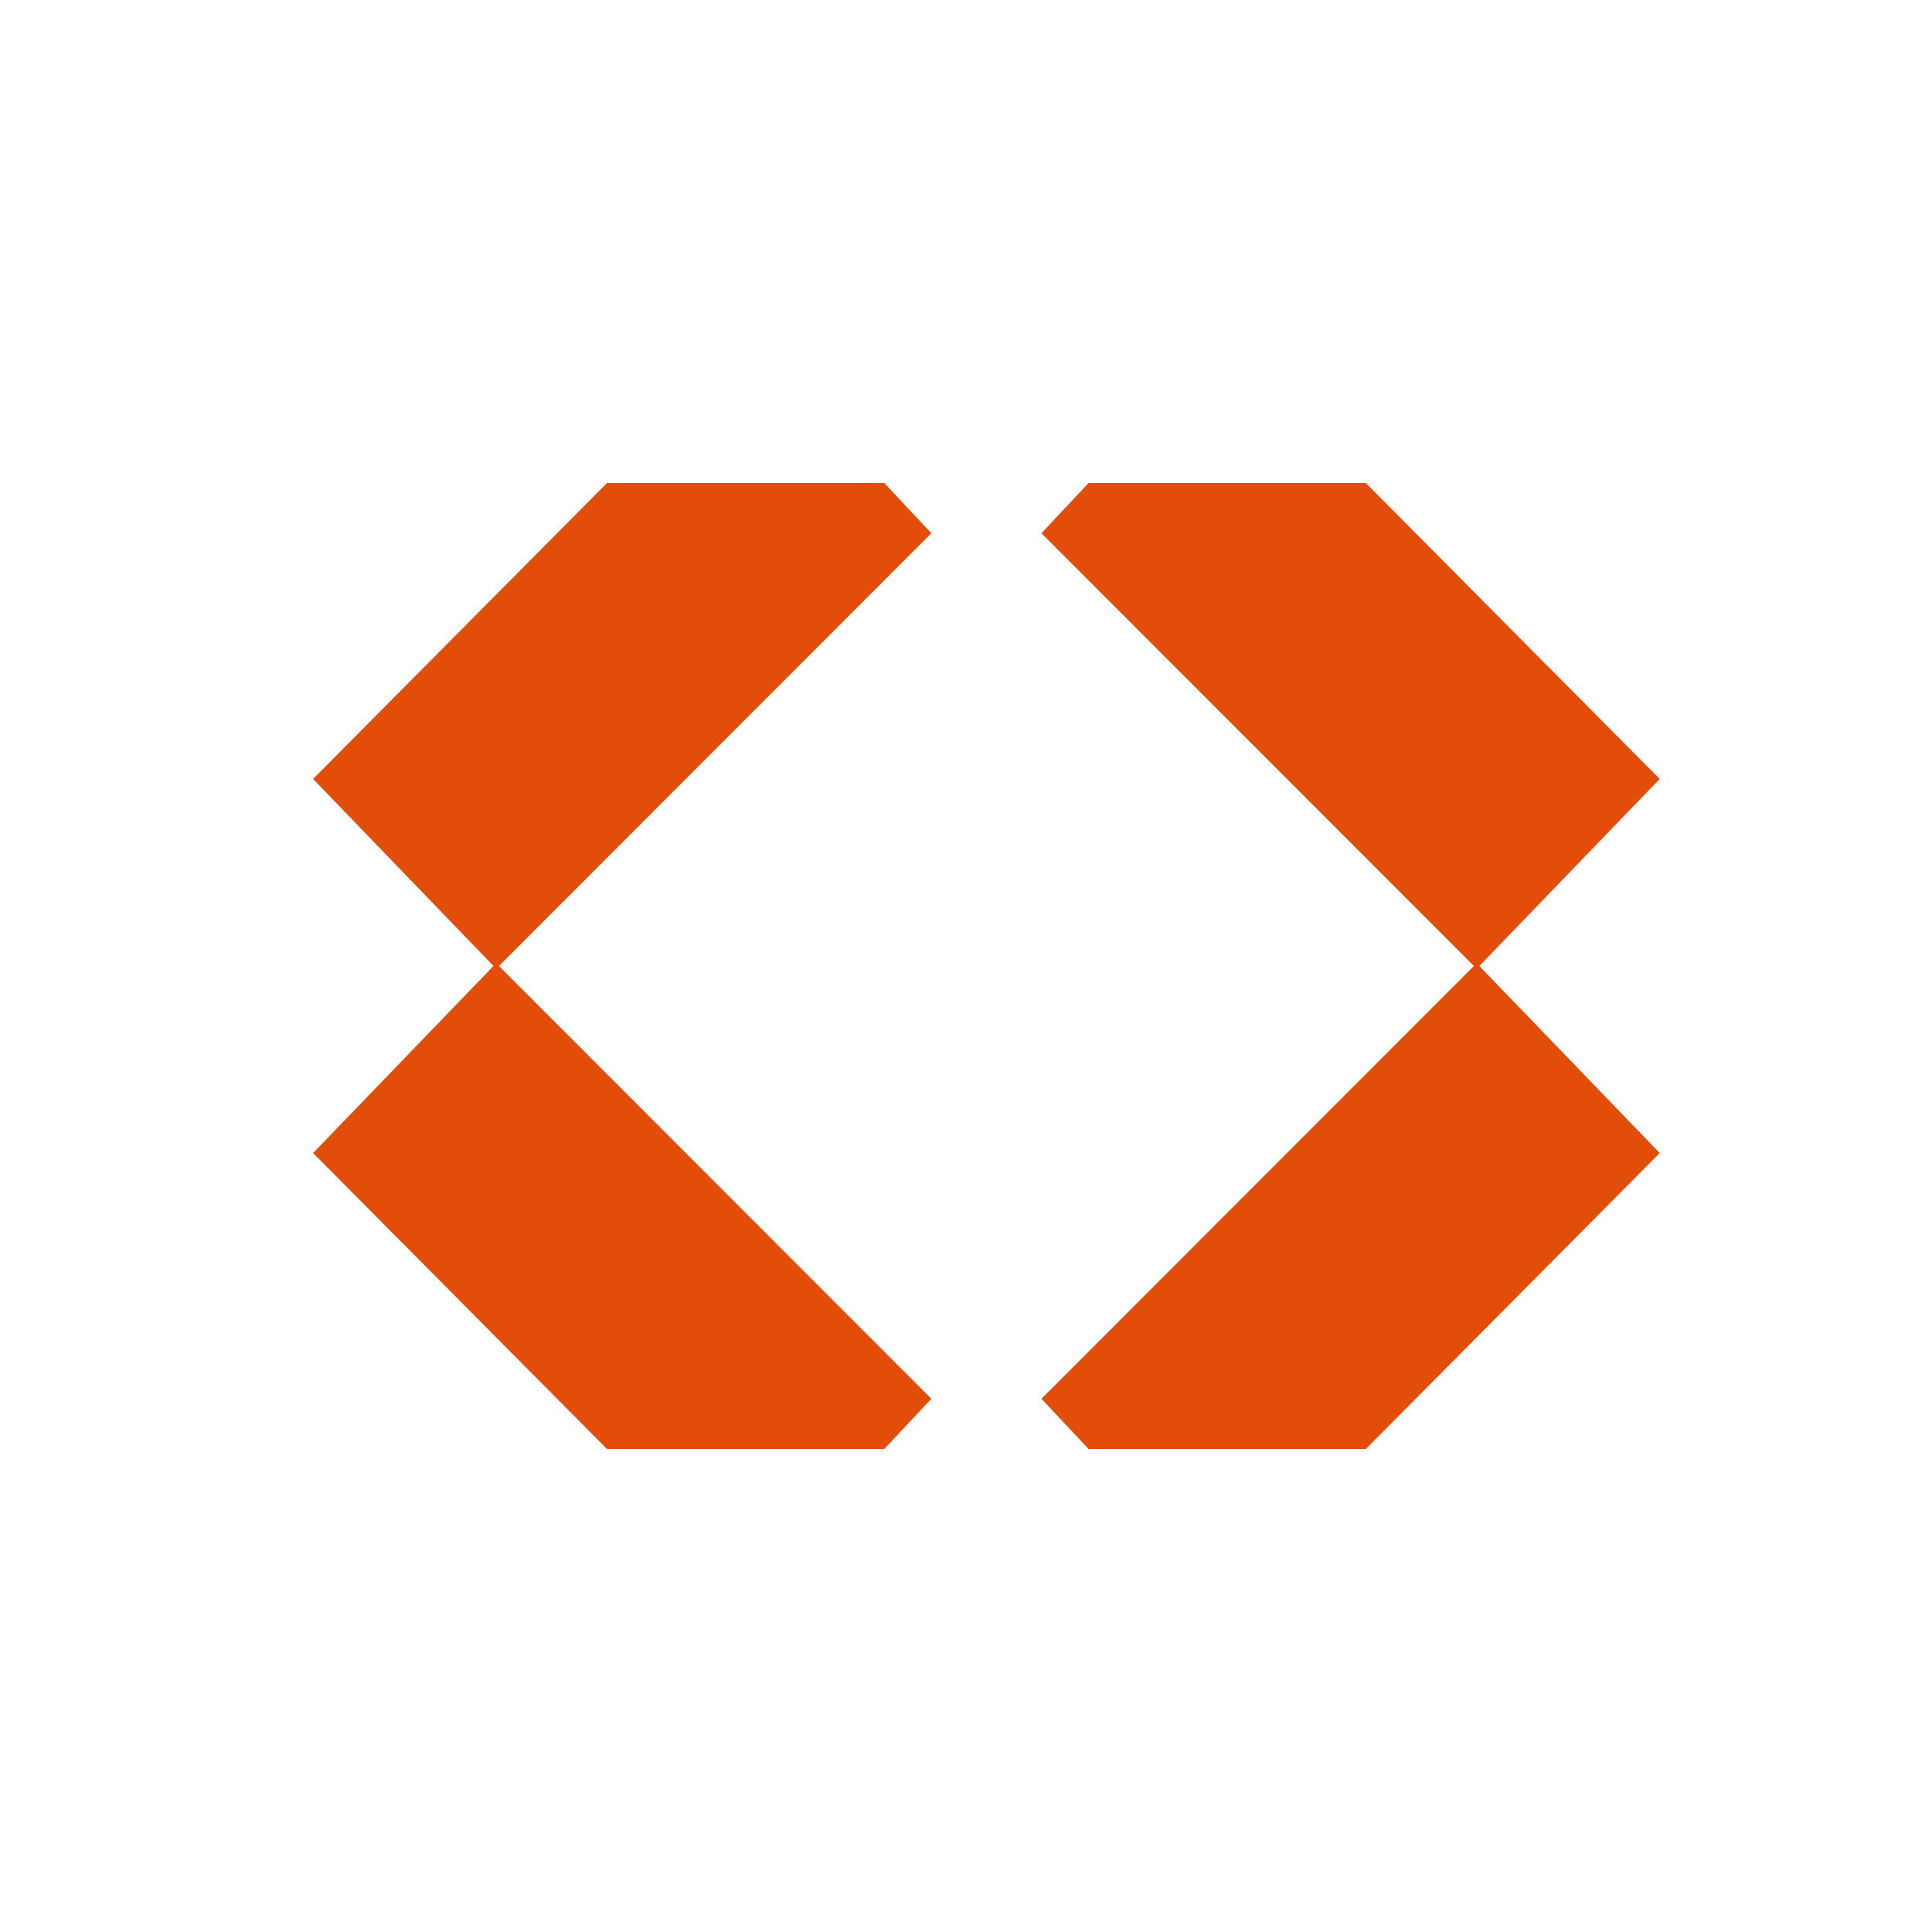
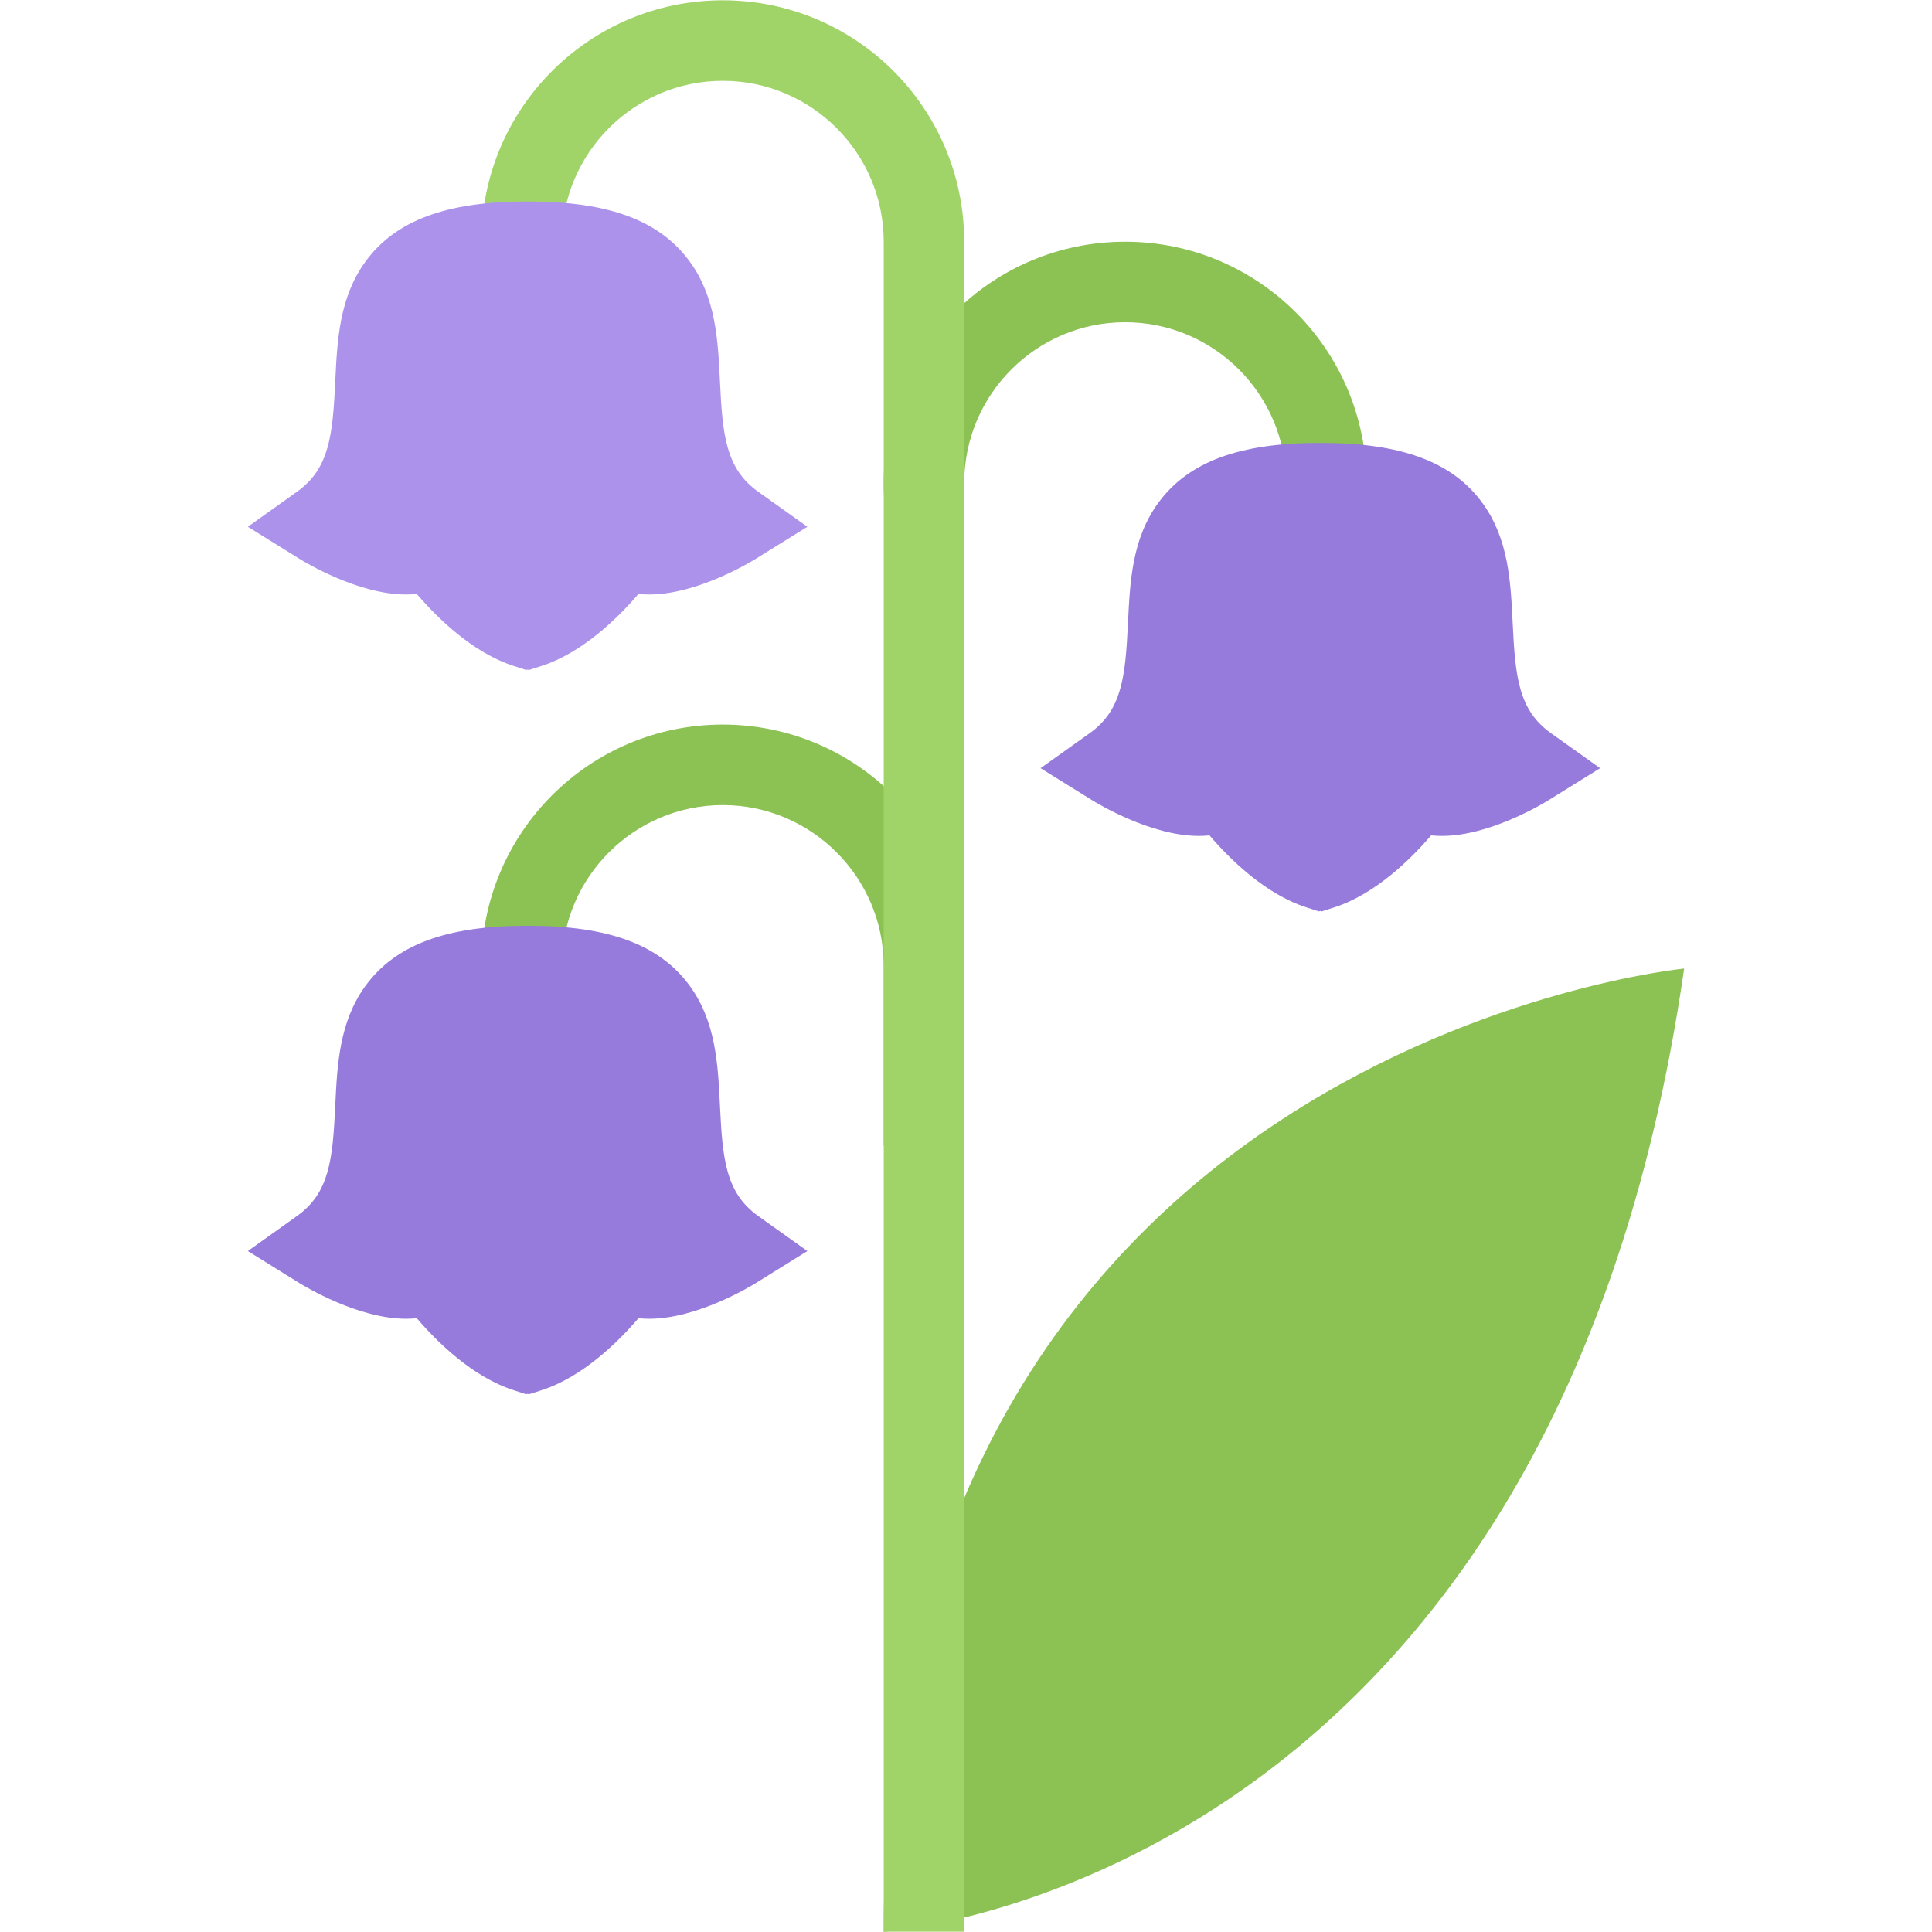
- <svg xmlns="http://www.w3.org/2000/svg" viewBox="0 0 16 16" fill="currentColor" width="16" height="16">
-   <style>
-         path { fill: #E34D0A; }
-         @media (prefers-color-scheme: dark) {
-             path { fill: #F7CC16; }
-         }
-     </style>
-   <path d="M5.027 12L2.593 9.549L4.109 7.977L7.713 11.584L7.323 12H5.027Z" />
-   <path d="M5.027 4L2.593 6.451L4.109 8.023L7.713 4.416L7.323 4H5.027Z" />
-   <path d="M11.311 12L13.745 9.549L12.229 7.977L8.625 11.584L9.015 12H11.311Z" />
-   <path d="M11.311 4L13.745 6.451L12.229 8.023L8.625 4.416L9.015 4H11.311Z" />
+ <svg xmlns="http://www.w3.org/2000/svg" t="1726281545010" class="icon" viewBox="0 0 1024 1024" version="1.1" p-id="4466" width="32" height="32">
+   <path d="M468.388 1023.844s354.08-22.554 424.244-510.5c0 0-424.244 41.332-424.244 510.5zM511.046 256.078c0-47.018 38.254-85.288 85.3-85.288 47.05 0 85.32 38.27 85.32 85.288h42.64c0-70.666-57.292-127.96-127.96-127.96-70.664 0-127.958 57.294-127.958 127.96 0 37.926 16.478 71.948 42.658 95.376v-95.376zM383.086 384.04c-70.682 0-127.96 57.294-127.96 127.96h42.658c0-47.018 38.256-85.288 85.302-85.288 47.034 0 85.302 38.27 85.302 85.288v95.378c26.18-23.432 42.658-57.454 42.658-95.378 0-70.666-57.294-127.96-127.96-127.96z" fill="#8CC153" p-id="4467" />
+   <path d="M383.086 0.156c-70.682 0-127.96 57.294-127.96 127.96h42.658c0-47.018 38.256-85.288 85.302-85.288 47.034 0 85.302 38.27 85.302 85.288v895.726h42.658V128.118c0-70.666-57.294-127.962-127.96-127.962z" fill="#A0D468" p-id="4468" />
+   <path d="M381.602 202.344c-1.06-22.024-2.138-44.768-16.134-63.856-15.84-21.618-42.862-31.678-85.052-31.678h-1.562c-42.174 0-69.198 10.06-85.036 31.678-13.996 19.088-15.09 41.832-16.136 63.856-1.344 28.148-3.044 46.018-20.244 58.264l-26.068 18.588 27.194 16.902c3.124 1.936 31.288 18.994 56.608 18.994 1.954 0 3.876-0.094 5.734-0.282 10.84 12.652 29.568 31.146 51.42 38.176l6.56 2.124 0.75-0.25 0.75 0.25 6.576-2.124c21.838-7.03 40.582-25.524 51.422-38.176 1.86 0.188 3.766 0.282 5.732 0.282 25.336 0 53.484-17.058 56.608-18.994l27.196-16.902-26.086-18.588c-17.202-12.246-18.888-30.116-20.232-58.264z" fill="#AC92EB" p-id="4469" />
+   <path d="M822 388.568c-17.214-12.246-18.902-30.116-20.246-58.264-1.062-22.024-2.154-44.768-16.15-63.856-15.806-21.618-42.862-31.678-85.038-31.678h-1.562c-42.174 0-69.196 10.06-85.036 31.678-13.996 19.088-15.058 41.832-16.122 63.856-1.376 28.148-3.06 46.018-20.242 58.264l-26.086 18.588 27.21 16.902c3.124 1.936 31.27 18.994 56.606 18.994 1.938 0 3.876-0.094 5.718-0.282 10.84 12.652 29.584 31.146 51.422 38.176l6.59 2.124 0.718-0.25 0.75 0.25 6.594-2.124c21.836-7.03 40.548-25.524 51.422-38.176 1.842 0.188 3.746 0.282 5.714 0.282 25.336 0 53.484-17.058 56.61-18.994l27.21-16.902L822 388.568zM381.602 586.226c-1.06-22.024-2.138-44.766-16.134-63.856-15.84-21.618-42.862-31.678-85.052-31.678h-1.562c-42.174 0-69.198 10.06-85.036 31.678-13.996 19.09-15.09 41.832-16.136 63.856-1.344 28.148-3.044 46.02-20.244 58.266l-26.068 18.586 27.194 16.902c3.124 1.938 31.288 18.994 56.608 18.994 1.954 0 3.876-0.094 5.734-0.282 10.84 12.652 29.568 31.146 51.42 38.176l6.56 2.124 0.75-0.25 0.75 0.25 6.576-2.124c21.838-7.03 40.582-25.524 51.422-38.176 1.86 0.188 3.766 0.282 5.732 0.282 25.336 0 53.484-17.056 56.608-18.994l27.196-16.902-26.086-18.586c-17.202-12.246-18.888-30.116-20.232-58.266z" fill="#967ADC" p-id="4470" />
</svg>
